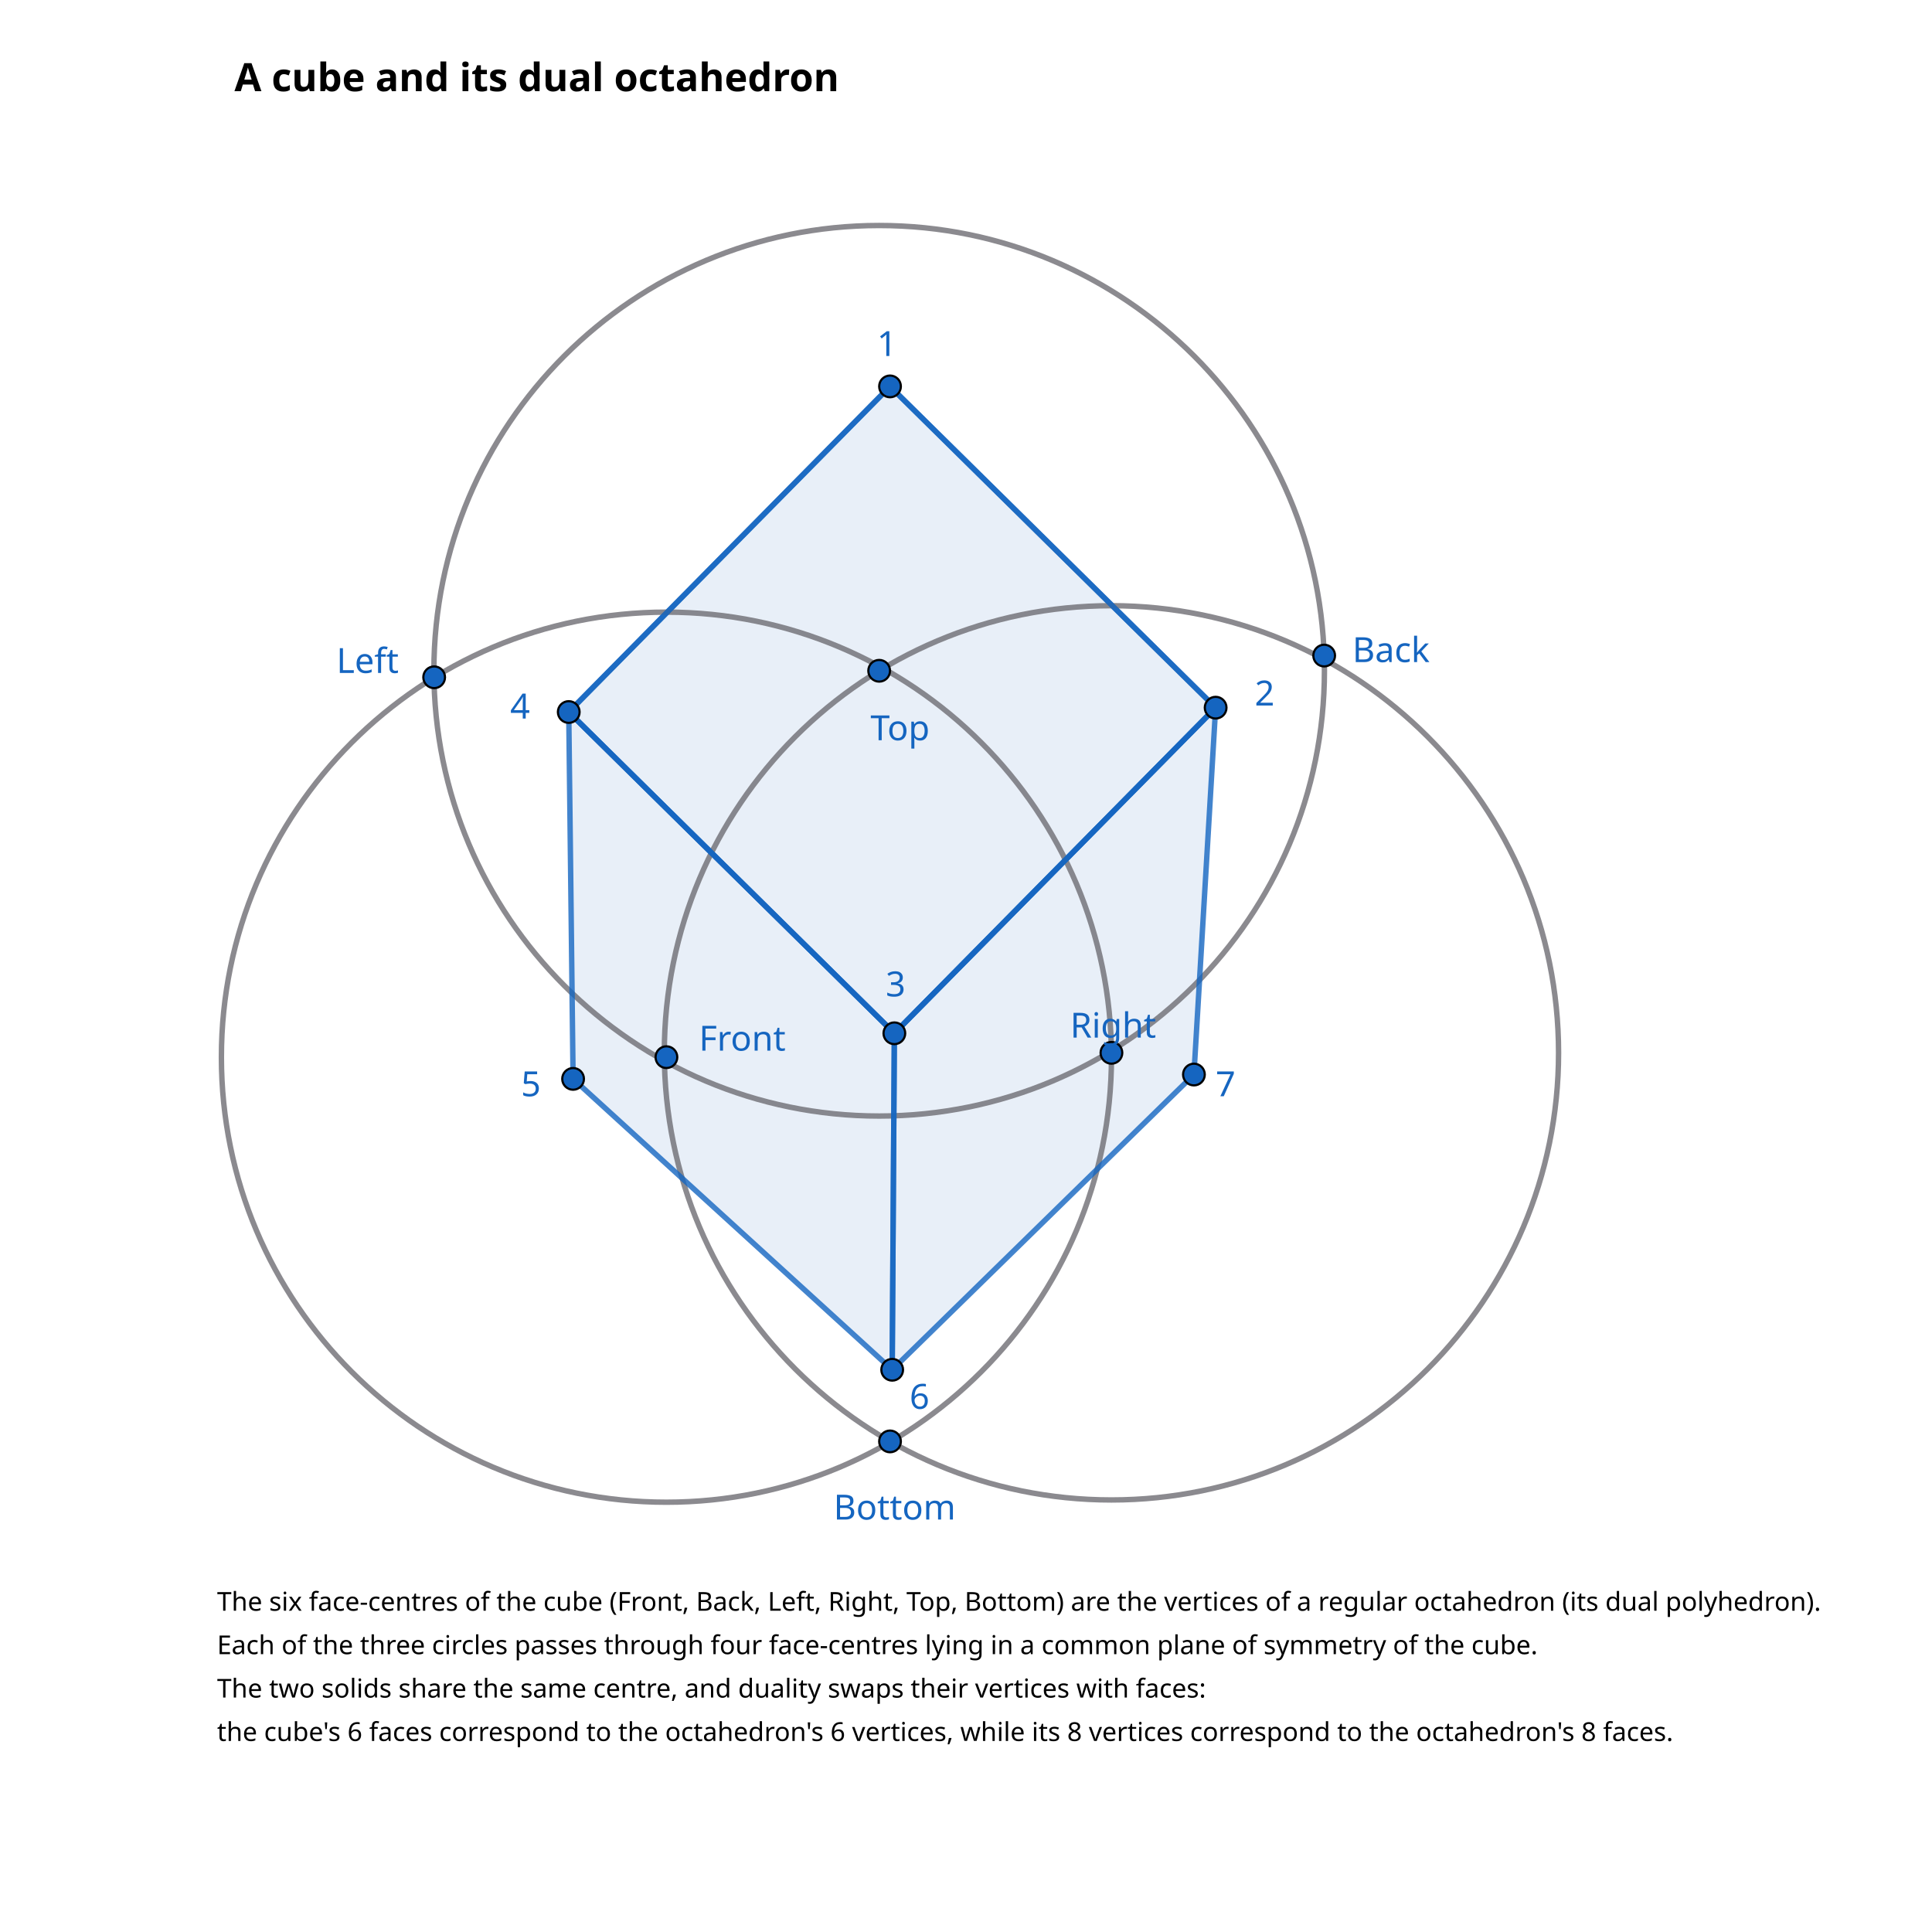
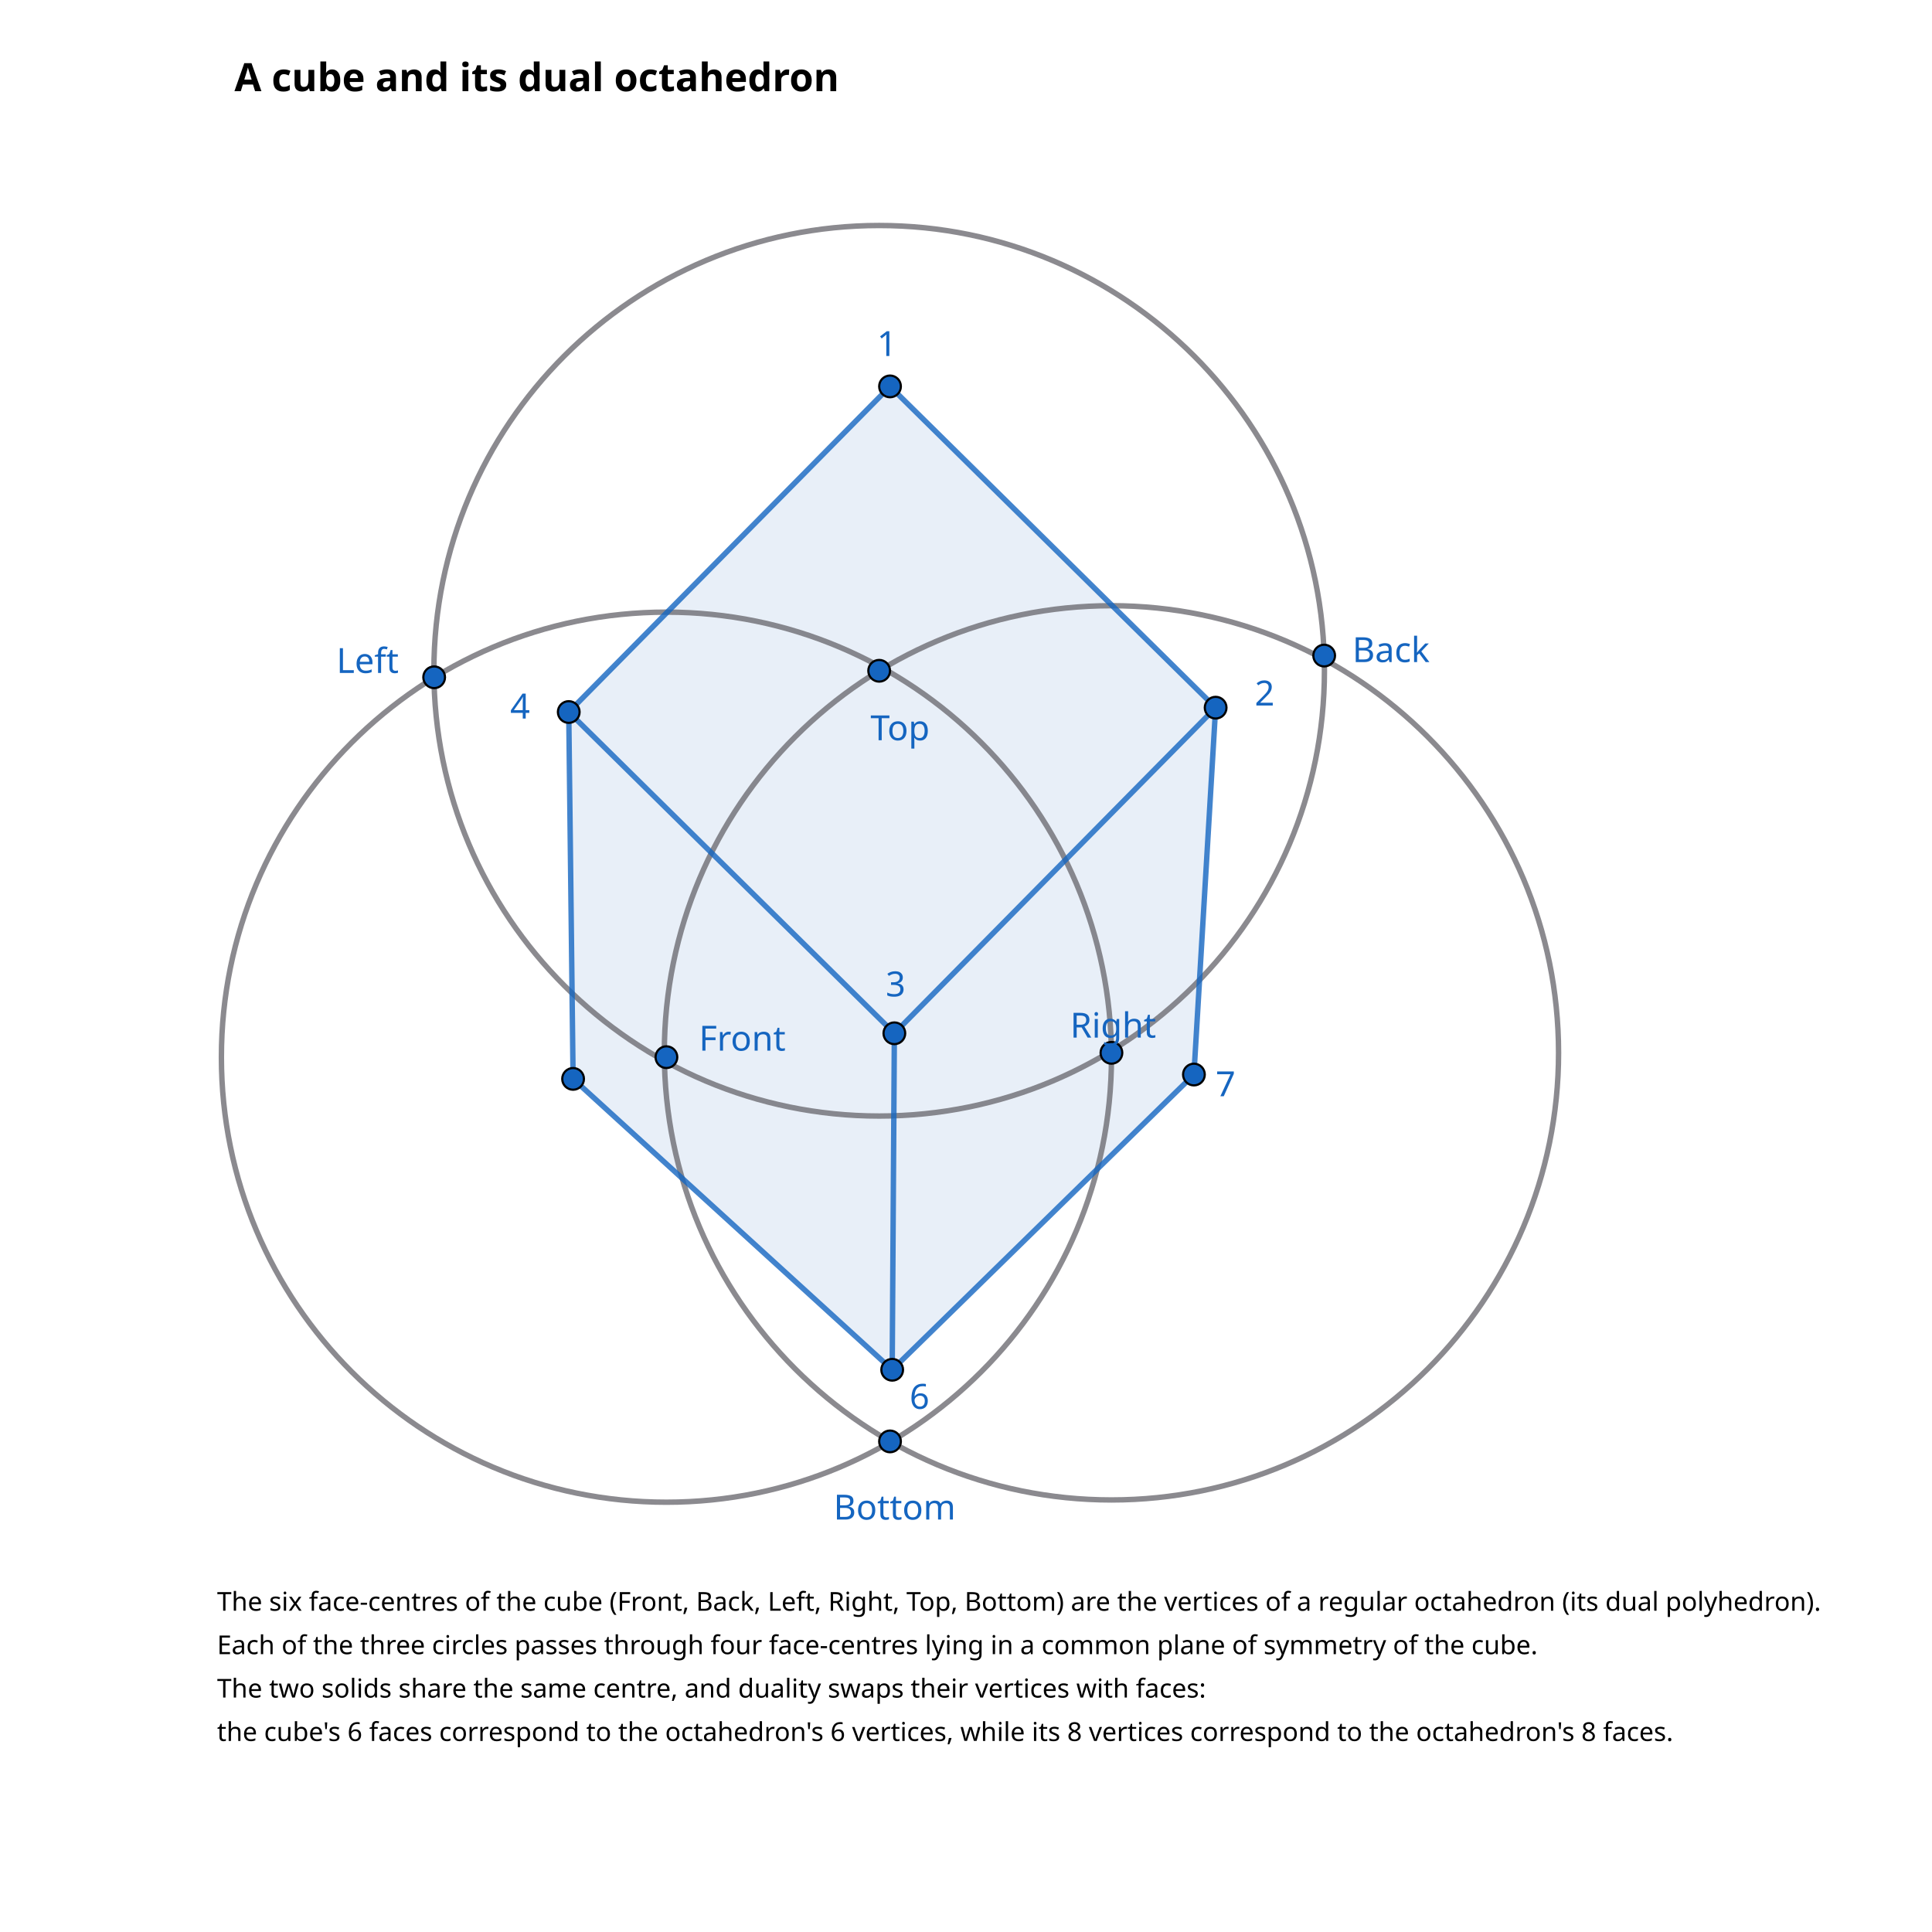
<svg xmlns="http://www.w3.org/2000/svg" version="1.1" width="890" height="890">
  <defs>
-     <clipPath id="lpQtysONQgTm">
-       <path fill="none" stroke="none" d=" M 0 0 L 890 0 L 890 890 L 0 890 L 0 0 Z" />
-     </clipPath>
+     <style>
+     .blue-fill   { fill: rgb(21,101,192); }
+     .blue-stroke { fill: none; stroke: rgb(21,101,192); stroke-opacity: 0.8; stroke-width: 2.5; stroke-linecap: round; stroke-linejoin: round; }
+     .grey-stroke { fill: none; stroke: rgb(110,109,115); stroke-opacity: 0.8; stroke-width: 2.5; stroke-linecap: round; stroke-linejoin: round; }
+     .face-fill   { fill: rgb(21,101,192); fill-opacity: 0.098; stroke: none; fill-rule: evenodd; }
+     .dot-fill    { fill: rgb(21,101,192); }
+     .dot-stroke  { fill: none; stroke: rgb(0,0,0); }
+     .label       { fill: rgb(21,101,192); font-family: geogebra-sans-serif, sans-serif; font-size: 16px; }
+     .caption     { font-family: sans-serif; font-size: 12px; fill: black; }
+   </style>
+     <symbol id="dot" overflow="visible">
+       <circle r="5" class="dot-fill" />
+       <circle r="5" class="dot-stroke" />
+     </symbol>
  </defs>
-   <g>
-     <rect fill="rgb(255,255,255)" stroke="none" x="0" y="0" width="1516" height="890" fill-opacity="1" />
-     <path fill="rgb(21,101,192)" stroke="none" paint-order="stroke fill markers" fill-rule="evenodd" d=" M 412 476 L 560 326 L 410 178 L 262 328 Z" fill-opacity="0.098" />
-     <path fill="none" stroke="rgb(21,101,192)" paint-order="fill stroke markers" d=" M 412 476 L 560 326 L 410 178 L 262 328 Z" stroke-opacity="0.8" stroke-linecap="round" stroke-linejoin="round" stroke-miterlimit="10" stroke-width="2.5" />
-     <path fill="rgb(21,101,192)" stroke="none" paint-order="stroke fill markers" fill-rule="evenodd" d=" M 412 476 L 411 631 L 550 495 L 560 326 Z" fill-opacity="0.098" />
-     <path fill="rgb(21,101,192)" stroke="none" paint-order="stroke fill markers" fill-rule="evenodd" d=" M 262 328 L 264 497 L 411 631 L 412 476 Z" fill-opacity="0.098" />
-     <path fill="none" stroke="rgb(110,109,115)" paint-order="fill stroke markers" d=" M 512.01 487 C 512.01 600.224 420.224 692.01 307 692.01 C 193.776 692.01 101.99 600.224 101.99 487 C 101.99 373.776 193.776 281.99 307 281.99 C 420.224 281.99 512.01 373.776 512.01 487 Z" stroke-opacity="0.8" stroke-linecap="round" stroke-linejoin="round" stroke-miterlimit="10" stroke-width="2.5" />
-     <path fill="none" stroke="rgb(110,109,115)" paint-order="fill stroke markers" d=" M 717.973 485 C 717.973 598.756 625.756 690.973 512 690.973 C 398.244 690.973 306.027 598.756 306.027 485 C 306.027 371.244 398.244 279.027 512 279.027 C 625.756 279.027 717.973 371.244 717.973 485 Z" stroke-opacity="0.8" stroke-linecap="round" stroke-linejoin="round" stroke-miterlimit="10" stroke-width="2.5" />
-     <path fill="none" stroke="rgb(110,109,115)" paint-order="fill stroke markers" d=" M 610.119 309 C 610.119 422.284 518.284 514.119 405 514.119 C 291.716 514.119 199.881 422.284 199.881 309 C 199.881 195.716 291.716 103.881 405 103.881 C 518.284 103.881 610.119 195.716 610.119 309 Z" stroke-opacity="0.8" stroke-linecap="round" stroke-linejoin="round" stroke-miterlimit="10" stroke-width="2.5" />
-     <path fill="none" stroke="rgb(21,101,192)" paint-order="fill stroke markers" d=" M 412 476 L 560 326" stroke-opacity="0.8" stroke-linecap="round" stroke-linejoin="round" stroke-miterlimit="10" stroke-width="2.5" />
-     <path fill="none" stroke="rgb(21,101,192)" paint-order="fill stroke markers" d=" M 560 326 L 410 178" stroke-opacity="0.8" stroke-linecap="round" stroke-linejoin="round" stroke-miterlimit="10" stroke-width="2.5" />
-     <path fill="none" stroke="rgb(21,101,192)" paint-order="fill stroke markers" d=" M 410 178 L 262 328" stroke-opacity="0.8" stroke-linecap="round" stroke-linejoin="round" stroke-miterlimit="10" stroke-width="2.5" />
-     <path fill="none" stroke="rgb(21,101,192)" paint-order="fill stroke markers" d=" M 262 328 L 412 476" stroke-opacity="0.8" stroke-linecap="round" stroke-linejoin="round" stroke-miterlimit="10" stroke-width="2.5" />
-     <path fill="none" stroke="rgb(21,101,192)" paint-order="fill stroke markers" d=" M 412 476 L 411 631" stroke-opacity="0.8" stroke-linecap="round" stroke-linejoin="round" stroke-miterlimit="10" stroke-width="2.5" />
-     <path fill="none" stroke="rgb(21,101,192)" paint-order="fill stroke markers" d=" M 411 631 L 550 495" stroke-opacity="0.8" stroke-linecap="round" stroke-linejoin="round" stroke-miterlimit="10" stroke-width="2.5" />
-     <path fill="none" stroke="rgb(21,101,192)" paint-order="fill stroke markers" d=" M 550 495 L 560 326" stroke-opacity="0.8" stroke-linecap="round" stroke-linejoin="round" stroke-miterlimit="10" stroke-width="2.5" />
-     <path fill="none" stroke="rgb(21,101,192)" paint-order="fill stroke markers" d=" M 560 326 L 412 476" stroke-opacity="0.8" stroke-linecap="round" stroke-linejoin="round" stroke-miterlimit="10" stroke-width="2.5" />
-     <path fill="none" stroke="rgb(21,101,192)" paint-order="fill stroke markers" d=" M 262 328 L 264 497" stroke-opacity="0.8" stroke-linecap="round" stroke-linejoin="round" stroke-miterlimit="10" stroke-width="2.5" />
-     <path fill="none" stroke="rgb(21,101,192)" paint-order="fill stroke markers" d=" M 264 497 L 411 631" stroke-opacity="0.8" stroke-linecap="round" stroke-linejoin="round" stroke-miterlimit="10" stroke-width="2.5" />
-     <path fill="none" stroke="rgb(21,101,192)" paint-order="fill stroke markers" d=" M 411 631 L 412 476" stroke-opacity="0.8" stroke-linecap="round" stroke-linejoin="round" stroke-miterlimit="10" stroke-width="2.5" />
-     <path fill="none" stroke="rgb(21,101,192)" paint-order="fill stroke markers" d=" M 412 476 L 262 328" stroke-opacity="0.8" stroke-linecap="round" stroke-linejoin="round" stroke-miterlimit="10" stroke-width="2.5" />
-     <path fill="rgb(21,101,192)" stroke="none" paint-order="stroke fill markers" d=" M 312 487 C 312 489.761 309.761 492 307 492 C 304.239 492 302 489.761 302 487 C 302 484.239 304.239 482 307 482 C 309.761 482 312 484.239 312 487 Z" fill-opacity="1" />
-     <path fill="none" stroke="rgb(0,0,0)" paint-order="fill stroke markers" d=" M 312 487 C 312 489.761 309.761 492 307 492 C 304.239 492 302 489.761 302 487 C 302 484.239 304.239 482 307 482 C 309.761 482 312 484.239 312 487 Z" stroke-opacity="1" stroke-linecap="round" stroke-linejoin="round" stroke-miterlimit="10" />
-     <text fill="rgb(21,101,192)" stroke="none" font-family="geogebra-sans-serif, sans-serif" font-size="16px" font-style="normal" font-weight="normal" text-decoration="normal" x="322" y="484" text-anchor="start" dominant-baseline="alphabetic" fill-opacity="1">Front</text>
-     <path fill="rgb(21,101,192)" stroke="none" paint-order="stroke fill markers" d=" M 517 485 C 517 487.761 514.761 490 512 490 C 509.239 490 507 487.761 507 485 C 507 482.239 509.239 480 512 480 C 514.761 480 517 482.239 517 485 Z" fill-opacity="1" />
-     <path fill="none" stroke="rgb(0,0,0)" paint-order="fill stroke markers" d=" M 517 485 C 517 487.761 514.761 490 512 490 C 509.239 490 507 487.761 507 485 C 507 482.239 509.239 480 512 480 C 514.761 480 517 482.239 517 485 Z" stroke-opacity="1" stroke-linecap="round" stroke-linejoin="round" stroke-miterlimit="10" />
-     <text fill="rgb(21,101,192)" stroke="none" font-family="geogebra-sans-serif, sans-serif" font-size="16px" font-style="normal" font-weight="normal" text-decoration="normal" x="493" y="478" text-anchor="start" dominant-baseline="alphabetic" fill-opacity="1">Right</text>
-     <path fill="rgb(21,101,192)" stroke="none" paint-order="stroke fill markers" d=" M 410 309 C 410 311.761 407.761 314 405 314 C 402.239 314 400 311.761 400 309 C 400 306.239 402.239 304 405 304 C 407.761 304 410 306.239 410 309 Z" fill-opacity="1" />
-     <path fill="none" stroke="rgb(0,0,0)" paint-order="fill stroke markers" d=" M 410 309 C 410 311.761 407.761 314 405 314 C 402.239 314 400 311.761 400 309 C 400 306.239 402.239 304 405 304 C 407.761 304 410 306.239 410 309 Z" stroke-opacity="1" stroke-linecap="round" stroke-linejoin="round" stroke-miterlimit="10" />
-     <text fill="rgb(21,101,192)" stroke="none" font-family="geogebra-sans-serif, sans-serif" font-size="16px" font-style="normal" font-weight="normal" text-decoration="normal" x="401" y="341" text-anchor="start" dominant-baseline="alphabetic" fill-opacity="1">Top</text>
-     <path fill="rgb(21,101,192)" stroke="none" paint-order="stroke fill markers" d=" M 615 302 C 615 304.761 612.761 307 610 307 C 607.239 307 605 304.761 605 302 C 605 299.239 607.239 297 610 297 C 612.761 297 615 299.239 615 302 Z" fill-opacity="1" />
-     <path fill="none" stroke="rgb(0,0,0)" paint-order="fill stroke markers" d=" M 615 302 C 615 304.761 612.761 307 610 307 C 607.239 307 605 304.761 605 302 C 605 299.239 607.239 297 610 297 C 612.761 297 615 299.239 615 302 Z" stroke-opacity="1" stroke-linecap="round" stroke-linejoin="round" stroke-miterlimit="10" />
-     <text fill="rgb(21,101,192)" stroke="none" font-family="geogebra-sans-serif, sans-serif" font-size="16px" font-style="normal" font-weight="normal" text-decoration="normal" x="155" y="310" text-anchor="start" dominant-baseline="alphabetic" fill-opacity="1">Left</text>
-     <text fill="rgb(21,101,192)" stroke="none" font-family="geogebra-sans-serif, sans-serif" font-size="16px" font-style="normal" font-weight="normal" text-decoration="normal" x="623" y="305" text-anchor="start" dominant-baseline="alphabetic" fill-opacity="1">Back</text>
-     <text fill="rgb(21,101,192)" stroke="none" font-family="geogebra-sans-serif, sans-serif" font-size="16px" font-style="normal" font-weight="normal" text-decoration="normal" x="384" y="700" text-anchor="start" dominant-baseline="alphabetic" fill-opacity="1">Bottom</text>
-     <path fill="rgb(21,101,192)" stroke="none" paint-order="stroke fill markers" d=" M 417 476 C 417 478.761 414.761 481 412 481 C 409.239 481 407 478.761 407 476 C 407 473.239 409.239 471 412 471 C 414.761 471 417 473.239 417 476 Z" fill-opacity="1" />
-     <path fill="none" stroke="rgb(0,0,0)" paint-order="fill stroke markers" d=" M 417 476 C 417 478.761 414.761 481 412 481 C 409.239 481 407 478.761 407 476 C 407 473.239 409.239 471 412 471 C 414.761 471 417 473.239 417 476 Z" stroke-opacity="1" stroke-linecap="round" stroke-linejoin="round" stroke-miterlimit="10" />
-     <text fill="rgb(21,101,192)" stroke="none" font-family="geogebra-sans-serif, sans-serif" font-size="16px" font-style="normal" font-weight="normal" text-decoration="normal" x="408" y="459" text-anchor="start" dominant-baseline="alphabetic" fill-opacity="1">3</text>
-     <path fill="rgb(21,101,192)" stroke="none" paint-order="stroke fill markers" d=" M 565 326 C 565 328.761 562.761 331 560 331 C 557.239 331 555 328.761 555 326 C 555 323.239 557.239 321 560 321 C 562.761 321 565 323.239 565 326 Z" fill-opacity="1" />
-     <path fill="none" stroke="rgb(0,0,0)" paint-order="fill stroke markers" d=" M 565 326 C 565 328.761 562.761 331 560 331 C 557.239 331 555 328.761 555 326 C 555 323.239 557.239 321 560 321 C 562.761 321 565 323.239 565 326 Z" stroke-opacity="1" stroke-linecap="round" stroke-linejoin="round" stroke-miterlimit="10" />
-     <text fill="rgb(21,101,192)" stroke="none" font-family="geogebra-sans-serif, sans-serif" font-size="16px" font-style="normal" font-weight="normal" text-decoration="normal" x="578" y="325" text-anchor="start" dominant-baseline="alphabetic" fill-opacity="1">2</text>
-     <path fill="rgb(21,101,192)" stroke="none" paint-order="stroke fill markers" d=" M 415 178 C 415 180.761 412.761 183 410 183 C 407.239 183 405 180.761 405 178 C 405 175.239 407.239 173 410 173 C 412.761 173 415 175.239 415 178 Z" fill-opacity="1" />
-     <path fill="none" stroke="rgb(0,0,0)" paint-order="fill stroke markers" d=" M 415 178 C 415 180.761 412.761 183 410 183 C 407.239 183 405 180.761 405 178 C 405 175.239 407.239 173 410 173 C 412.761 173 415 175.239 415 178 Z" fill-opacity="1" />
-     <text fill="rgb(21,101,192)" stroke="none" font-family="geogebra-sans-serif, sans-serif" font-size="16px" font-style="normal" font-weight="normal" text-decoration="normal" x="404" y="164" text-anchor="start" dominant-baseline="alphabetic" fill-opacity="1">1</text>
-     <path fill="rgb(21,101,192)" stroke="none" paint-order="stroke fill markers" d=" M 267 328 C 267 330.761 264.761 333 262 333 C 259.239 333 257 330.761 257 328 C 257 325.239 259.239 323 262 323 C 264.761 323 267 325.239 267 328 Z" fill-opacity="1" />
-     <path fill="none" stroke="rgb(0,0,0)" paint-order="fill stroke markers" d=" M 267 328 C 267 330.761 264.761 333 262 333 C 259.239 333 257 330.761 257 328 C 257 325.239 259.239 323 262 323 C 264.761 323 267 325.239 267 328 Z" stroke-opacity="1" stroke-linecap="round" stroke-linejoin="round" stroke-miterlimit="10" />
-     <text fill="rgb(21,101,192)" stroke="none" font-family="geogebra-sans-serif, sans-serif" font-size="16px" font-style="normal" font-weight="normal" text-decoration="normal" x="235" y="331" text-anchor="start" dominant-baseline="alphabetic" fill-opacity="1">4</text>
-     <path fill="rgb(21,101,192)" stroke="none" paint-order="stroke fill markers" d=" M 416 631 C 416 633.761 413.761 636 411 636 C 408.239 636 406 633.761 406 631 C 406 628.239 408.239 626 411 626 C 413.761 626 416 628.239 416 631 Z" fill-opacity="1" />
-     <path fill="none" stroke="rgb(0,0,0)" paint-order="fill stroke markers" d=" M 416 631 C 416 633.761 413.761 636 411 636 C 408.239 636 406 633.761 406 631 C 406 628.239 408.239 626 411 626 C 413.761 626 416 628.239 416 631 Z" stroke-opacity="1" stroke-linecap="round" stroke-linejoin="round" stroke-miterlimit="10" />
-     <text fill="rgb(21,101,192)" stroke="none" font-family="geogebra-sans-serif, sans-serif" font-size="16px" font-style="normal" font-weight="normal" text-decoration="normal" x="419" y="649" text-anchor="start" dominant-baseline="alphabetic" fill-opacity="1">6</text>
-     <path fill="rgb(21,101,192)" stroke="none" paint-order="stroke fill markers" d=" M 555 495 C 555 497.761 552.761 500 550 500 C 547.239 500 545 497.761 545 495 C 545 492.239 547.239 490 550 490 C 552.761 490 555 492.239 555 495 Z" fill-opacity="1" />
-     <path fill="none" stroke="rgb(0,0,0)" paint-order="fill stroke markers" d=" M 555 495 C 555 497.761 552.761 500 550 500 C 547.239 500 545 497.761 545 495 C 545 492.239 547.239 490 550 490 C 552.761 490 555 492.239 555 495 Z" stroke-opacity="1" stroke-linecap="round" stroke-linejoin="round" stroke-miterlimit="10" />
-     <text fill="rgb(21,101,192)" stroke="none" font-family="geogebra-sans-serif, sans-serif" font-size="16px" font-style="normal" font-weight="normal" text-decoration="normal" x="560" y="505" text-anchor="start" dominant-baseline="alphabetic" fill-opacity="1">7</text>
-     <path fill="rgb(21,101,192)" stroke="none" paint-order="stroke fill markers" d=" M 269 497 C 269 499.761 266.761 502 264 502 C 261.239 502 259 499.761 259 497 C 259 494.239 261.239 492 264 492 C 266.761 492 269 494.239 269 497 Z" fill-opacity="1" />
-     <path fill="none" stroke="rgb(0,0,0)" paint-order="fill stroke markers" d=" M 269 497 C 269 499.761 266.761 502 264 502 C 261.239 502 259 499.761 259 497 C 259 494.239 261.239 492 264 492 C 266.761 492 269 494.239 269 497 Z" stroke-opacity="1" stroke-linecap="round" stroke-linejoin="round" stroke-miterlimit="10" />
-     <path fill="rgb(21,101,192)" stroke="none" paint-order="stroke fill markers" d=" M 205 312 C 205 314.761 202.761 317 200 317 C 197.239 317 195 314.761 195 312 C 195 309.239 197.239 307 200 307 C 202.761 307 205 309.239 205 312 Z" fill-opacity="1" />
-     <path fill="none" stroke="rgb(0,0,0)" paint-order="fill stroke markers" d=" M 205 312 C 205 314.761 202.761 317 200 317 C 197.239 317 195 314.761 195 312 C 195 309.239 197.239 307 200 307 C 202.761 307 205 309.239 205 312 Z" stroke-opacity="1" stroke-linecap="round" stroke-linejoin="round" stroke-miterlimit="10" />
-     <path fill="rgb(21,101,192)" stroke="none" paint-order="stroke fill markers" d=" M 415 664 C 415 666.761 412.761 669 410 669 C 407.239 669 405 666.761 405 664 C 405 661.239 407.239 659 410 659 C 412.761 659 415 661.239 415 664 Z" fill-opacity="1" />
-     <path fill="none" stroke="rgb(0,0,0)" paint-order="fill stroke markers" d=" M 415 664 C 415 666.761 412.761 669 410 669 C 407.239 669 405 666.761 405 664 C 405 661.239 407.239 659 410 659 C 412.761 659 415 661.239 415 664 Z" stroke-opacity="1" stroke-linecap="round" stroke-linejoin="round" stroke-miterlimit="10" />
-     <text fill="rgb(21,101,192)" stroke="none" font-family="geogebra-sans-serif, sans-serif" font-size="16px" font-style="normal" font-weight="normal" text-decoration="normal" x="240" y="505" text-anchor="start" dominant-baseline="alphabetic" fill-opacity="1">5</text>
-     <text x="108" y="42" font-family="sans-serif" font-size="18" font-weight="bold" fill="black">A cube and its dual octahedron</text>
-     <text x="100" y="742" font-family="sans-serif" font-size="12" fill="black">The six face-centres of the cube (Front, Back, Left, Right, Top, Bottom) are the vertices of a regular octahedron (its dual polyhedron).</text>
-     <text x="100" y="762" font-family="sans-serif" font-size="12" fill="black">Each of the three circles passes through four face-centres lying in a common plane of symmetry of the cube.</text>
-     <text x="100" y="782" font-family="sans-serif" font-size="12" fill="black">The two solids share the same centre, and duality swaps their vertices with faces:</text>
-     <text x="100" y="802" font-family="sans-serif" font-size="12" fill="black">the cube's 6 faces correspond to the octahedron's 6 vertices, while its 8 vertices correspond to the octahedron's 8 faces.</text>
-   </g>
+   <rect fill="white" x="0" y="0" width="890" height="890" />
+   <polygon class="face-fill" points="412,476 560,326 410,178 262,328" />
+   <polygon class="face-fill" points="412,476 411,631 550,495 560,326" />
+   <polygon class="face-fill" points="262,328 264,497 411,631 412,476" />
+   <circle class="grey-stroke" cx="307" cy="487" r="205.01" />
+   <circle class="grey-stroke" cx="512" cy="485" r="205.97" />
+   <circle class="grey-stroke" cx="405" cy="309" r="205.12" />
+   <polygon class="blue-stroke" points="412,476 560,326 410,178 262,328" />
+   <polyline class="blue-stroke" points="412,476 411,631 550,495 560,326" />
+   <polyline class="blue-stroke" points="262,328 264,497 411,631" />
+   <use href="#dot" x="307" y="487" />
+   <use href="#dot" x="512" y="485" />
+   <use href="#dot" x="405" y="309" />
+   <use href="#dot" x="610" y="302" />
+   <use href="#dot" x="412" y="476" />
+   <use href="#dot" x="560" y="326" />
+   <use href="#dot" x="410" y="178" />
+   <use href="#dot" x="262" y="328" />
+   <use href="#dot" x="411" y="631" />
+   <use href="#dot" x="550" y="495" />
+   <use href="#dot" x="264" y="497" />
+   <use href="#dot" x="200" y="312" />
+   <use href="#dot" x="410" y="664" />
+   <text class="label" x="322" y="484">Front</text>
+   <text class="label" x="493" y="478">Right</text>
+   <text class="label" x="401" y="341">Top</text>
+   <text class="label" x="155" y="310">Left</text>
+   <text class="label" x="623" y="305">Back</text>
+   <text class="label" x="384" y="700">Bottom</text>
+   <text class="label" x="408" y="459">3</text>
+   <text class="label" x="578" y="325">2</text>
+   <text class="label" x="404" y="164">1</text>
+   <text class="label" x="235" y="331">4</text>
+   <text class="label" x="419" y="649">6</text>
+   <text class="label" x="560" y="505">7</text>
+   <text x="108" y="42" font-family="sans-serif" font-size="18" font-weight="bold" fill="black">A cube and its dual octahedron</text>
+   <text class="caption" x="100" y="742">The six face-centres of the cube (Front, Back, Left, Right, Top, Bottom) are the vertices of a regular octahedron (its dual polyhedron).</text>
+   <text class="caption" x="100" y="762">Each of the three circles passes through four face-centres lying in a common plane of symmetry of the cube.</text>
+   <text class="caption" x="100" y="782">The two solids share the same centre, and duality swaps their vertices with faces:</text>
+   <text class="caption" x="100" y="802">the cube's 6 faces correspond to the octahedron's 6 vertices, while its 8 vertices correspond to the octahedron's 8 faces.</text>
</svg>
